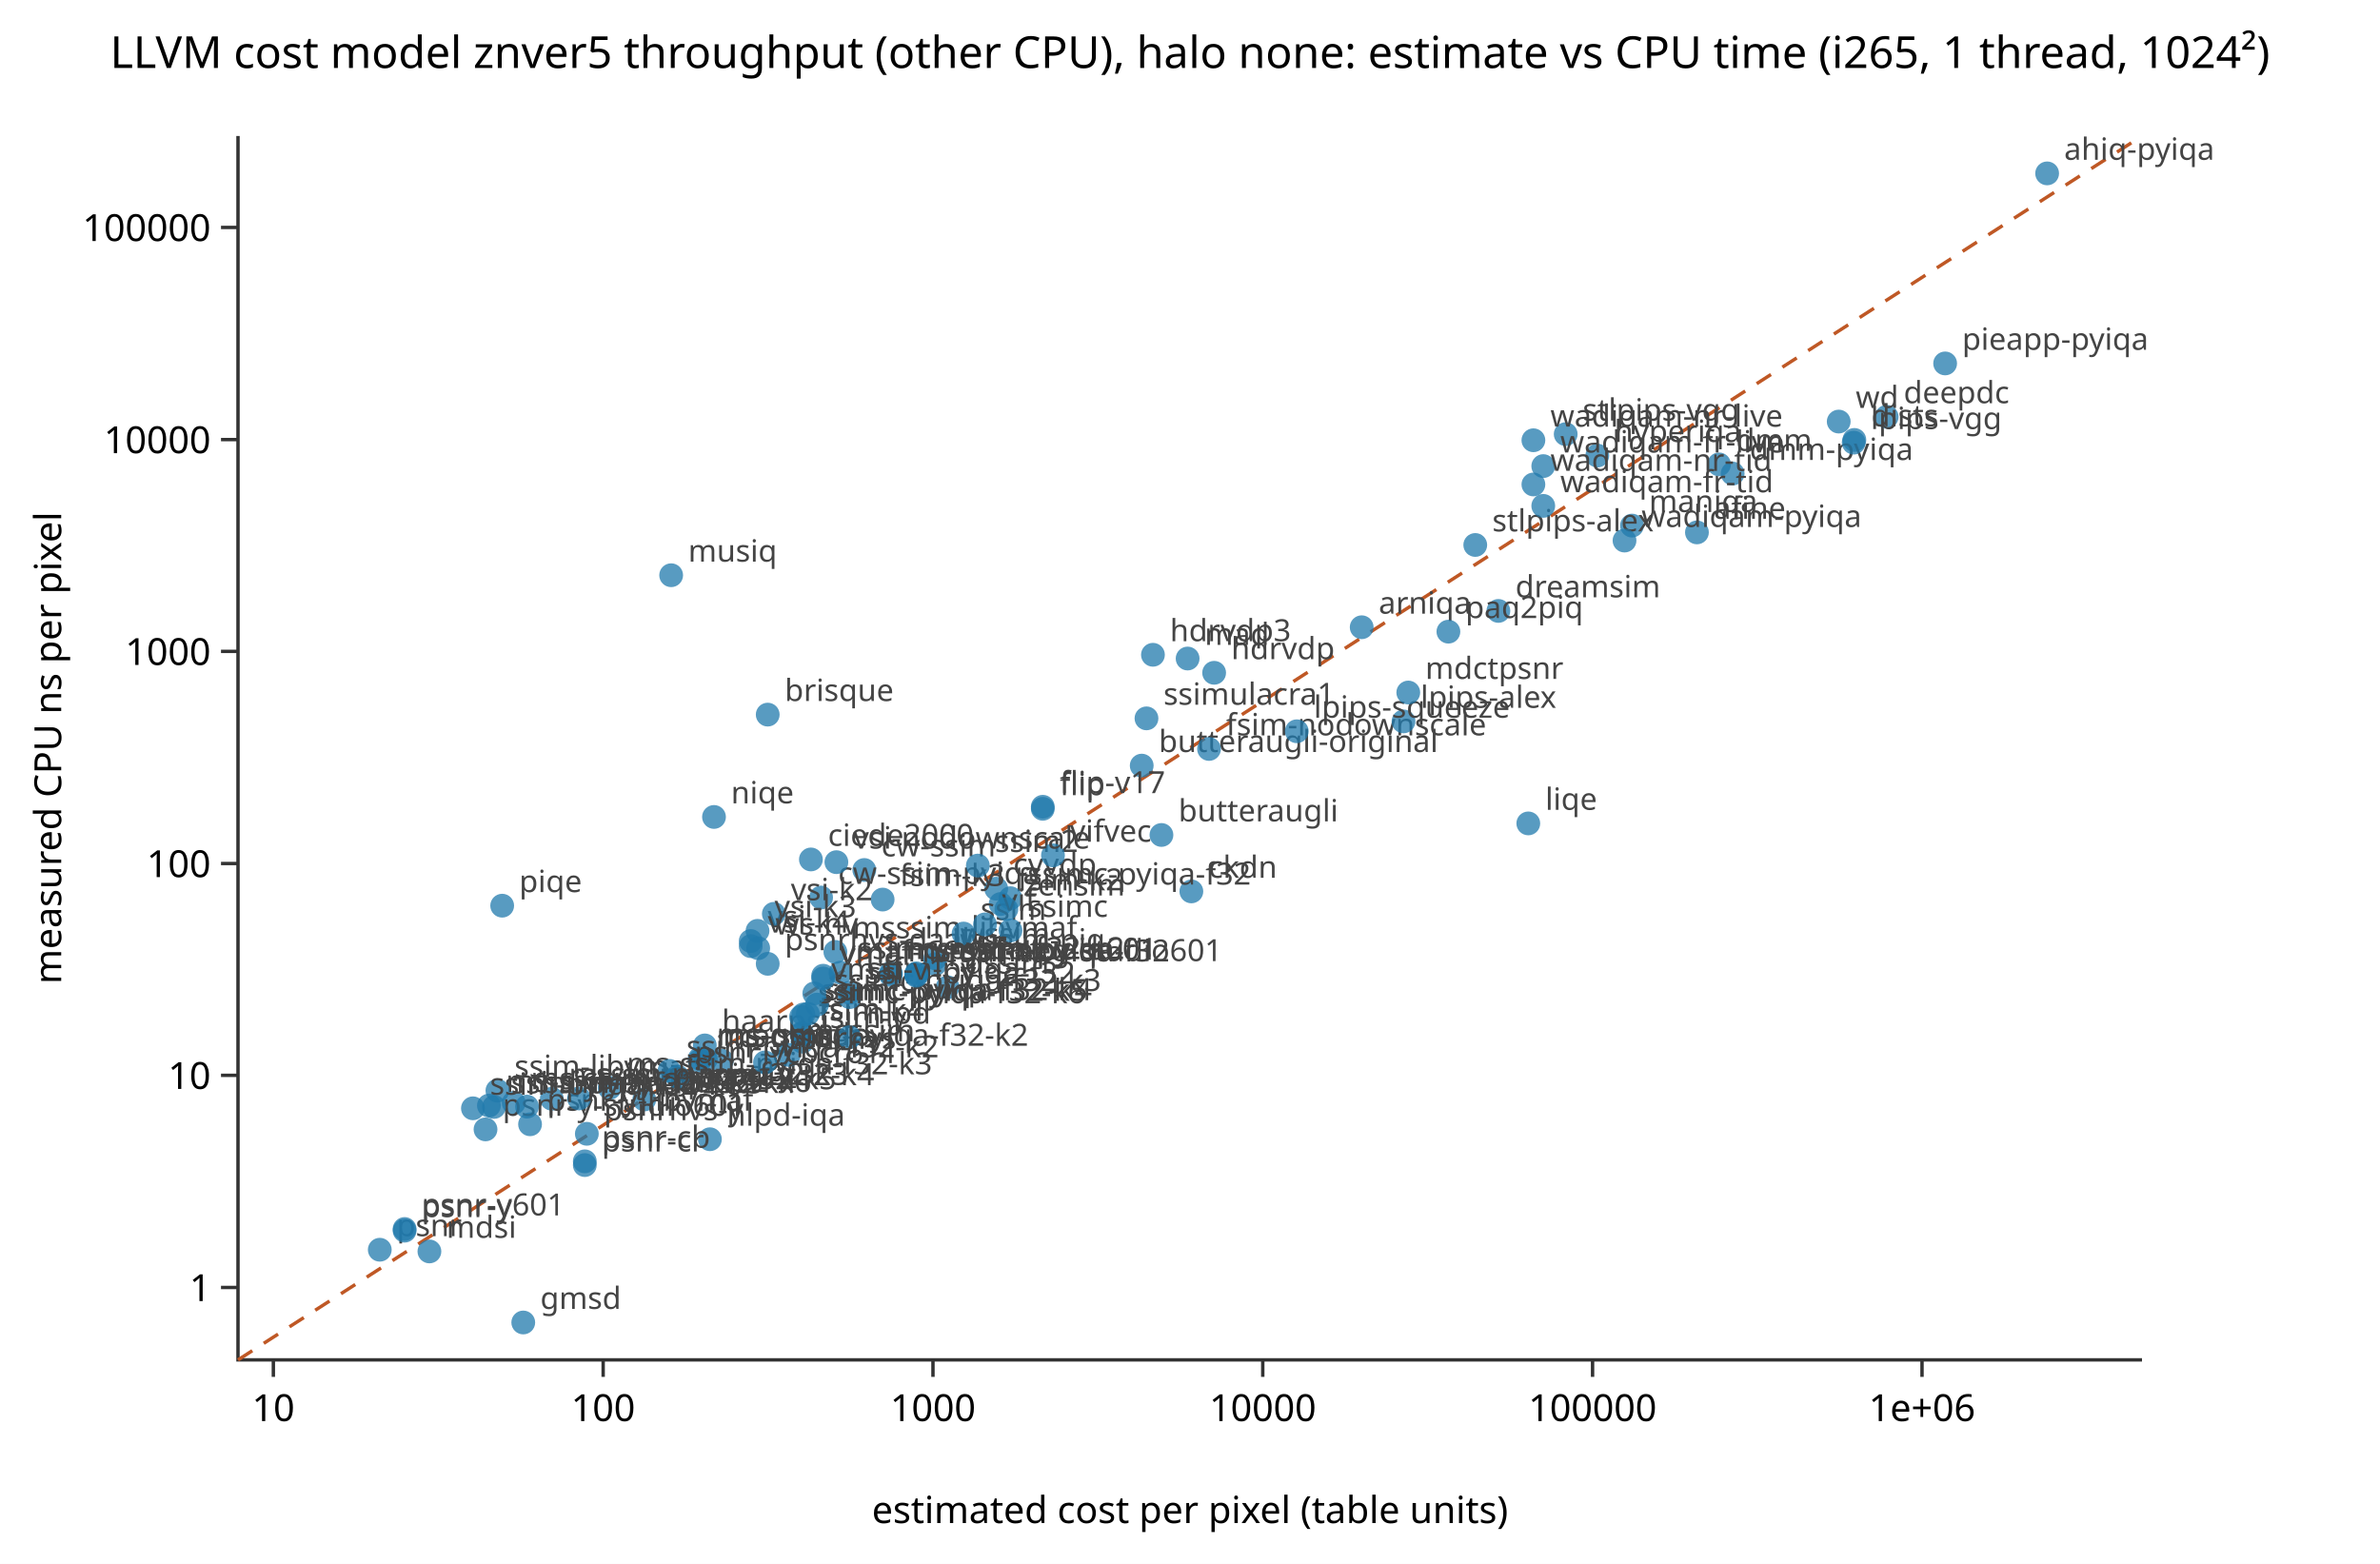
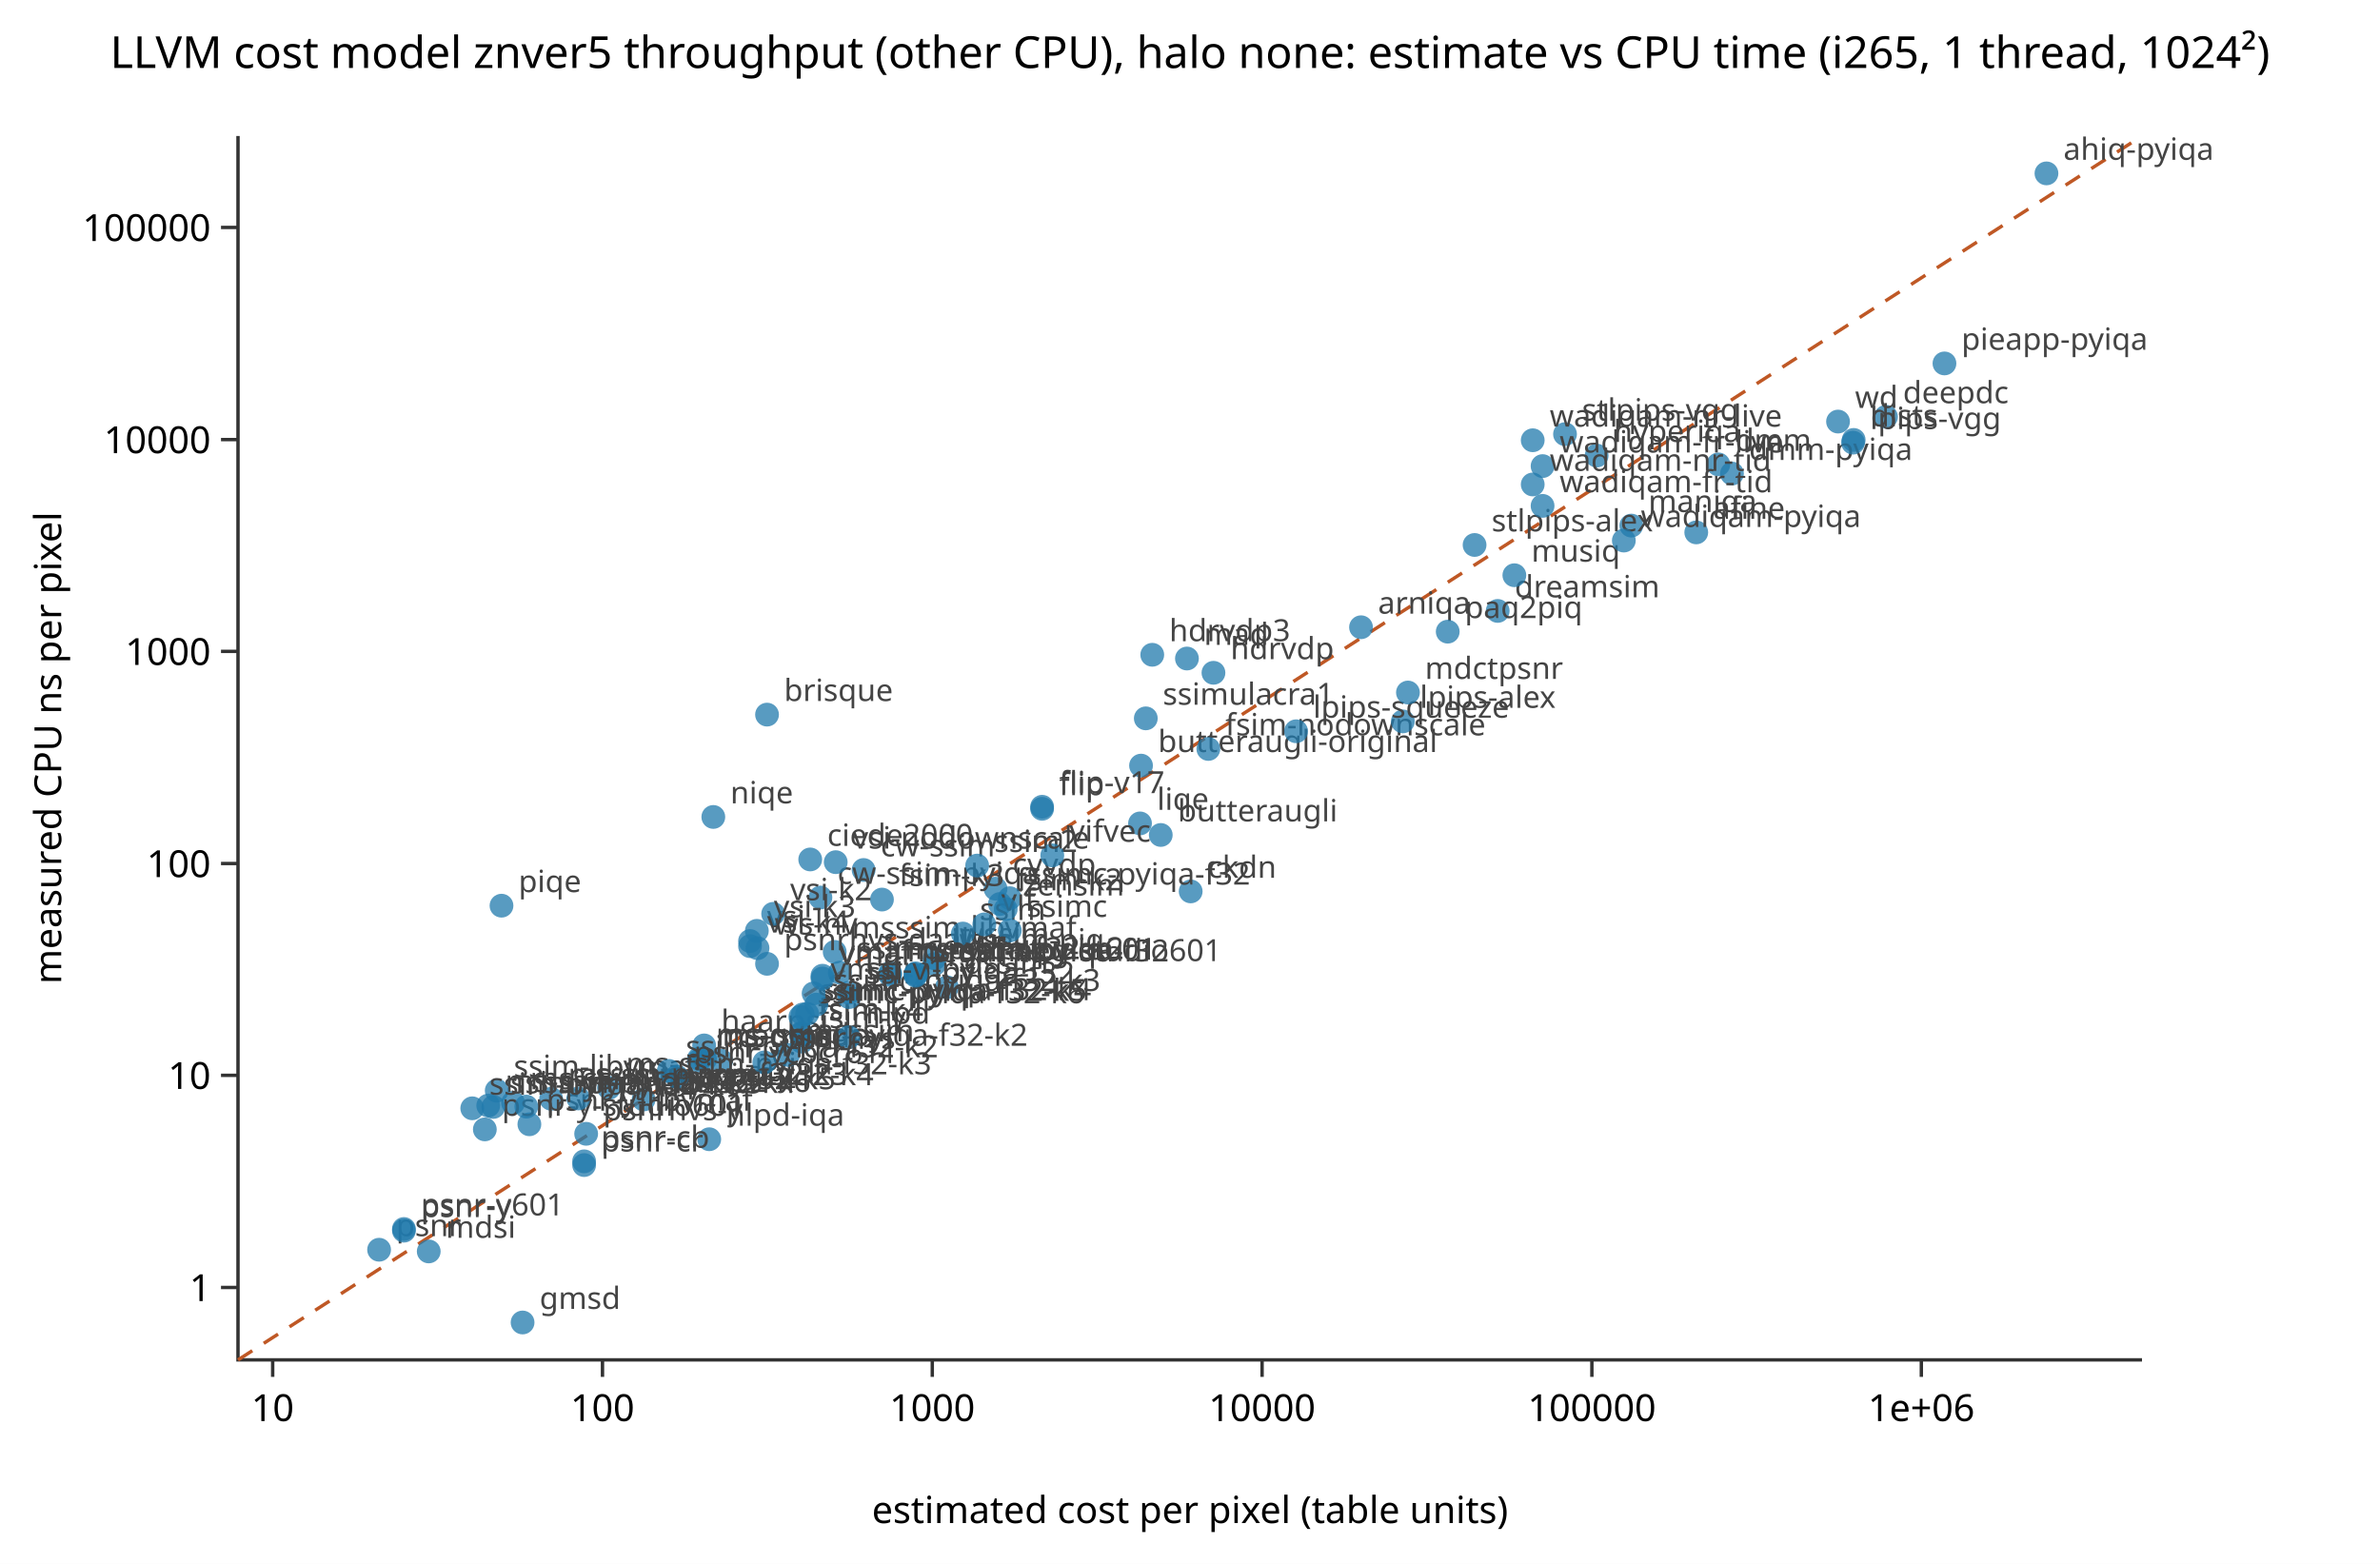
<svg xmlns="http://www.w3.org/2000/svg" viewBox="0 0 700 460" font-family="sans-serif" font-size="11">
  <rect width="700" height="460" fill="white" />
  <text x="350" y="20" text-anchor="middle" font-size="13">LLVM cost model znver5 throughput (other CPU), halo none: estimate vs CPU time (i265, 1 thread, 1024²)</text>
  <path d="M70 40V400H630" fill="none" stroke="#333" />
-   <path d="M80.4 400v5" stroke="#333" />
-   <text x="80.4" y="418" text-anchor="middle">10</text>
-   <path d="M177.4 400v5" stroke="#333" />
-   <text x="177.4" y="418" text-anchor="middle">100</text>
-   <path d="M274.4 400v5" stroke="#333" />
-   <text x="274.4" y="418" text-anchor="middle">1000</text>
-   <path d="M371.4 400v5" stroke="#333" />
-   <text x="371.4" y="418" text-anchor="middle">10000</text>
-   <path d="M468.4 400v5" stroke="#333" />
-   <text x="468.4" y="418" text-anchor="middle">100000</text>
-   <path d="M565.3 400v5" stroke="#333" />
-   <text x="565.3" y="418" text-anchor="middle">1e+06</text>
+   <path d="M80.2 400v5" stroke="#333" />
+   <text x="80.2" y="418" text-anchor="middle">10</text>
+   <path d="M177.2 400v5" stroke="#333" />
+   <text x="177.2" y="418" text-anchor="middle">100</text>
+   <path d="M274.2 400v5" stroke="#333" />
+   <text x="274.2" y="418" text-anchor="middle">1000</text>
+   <path d="M371.2 400v5" stroke="#333" />
+   <text x="371.2" y="418" text-anchor="middle">10000</text>
+   <path d="M468.2 400v5" stroke="#333" />
+   <text x="468.2" y="418" text-anchor="middle">100000</text>
+   <path d="M565.1 400v5" stroke="#333" />
+   <text x="565.1" y="418" text-anchor="middle">1e+06</text>
  <path d="M65 378.7h5" stroke="#333" />
  <text x="62" y="382.7" text-anchor="end">1</text>
  <path d="M65 316.3h5" stroke="#333" />
  <text x="62" y="320.3" text-anchor="end">10</text>
  <path d="M65 254.0h5" stroke="#333" />
  <text x="62" y="258.0" text-anchor="end">100</text>
  <path d="M65 191.6h5" stroke="#333" />
  <text x="62" y="195.6" text-anchor="end">1000</text>
  <path d="M65 129.3h5" stroke="#333" />
  <text x="62" y="133.3" text-anchor="end">10000</text>
  <path d="M65 66.9h5" stroke="#333" />
  <text x="62" y="70.9" text-anchor="end">100000</text>
  <path d="M70.0 400.0L630.0 40.0" stroke="#bf5825" stroke-dasharray="5 4" />
-   <circle cx="499.1" cy="156.6" r="3.5" fill="#2179ac" fill-opacity=".75" />
-   <text x="504.1" y="152.6" font-size="9" fill="#444">afine</text>
-   <circle cx="602.1" cy="51.0" r="3.5" fill="#2179ac" fill-opacity=".75" />
-   <text x="607.1" y="47.0" font-size="9" fill="#444">ahiq-pyiqa</text>
-   <circle cx="400.5" cy="184.5" r="3.5" fill="#2179ac" fill-opacity=".75" />
-   <text x="405.5" y="180.5" font-size="9" fill="#444">arniqa</text>
-   <circle cx="225.8" cy="210.2" r="3.5" fill="#2179ac" fill-opacity=".75" />
-   <text x="230.8" y="206.2" font-size="9" fill="#444">brisque</text>
-   <circle cx="341.6" cy="245.6" r="3.5" fill="#2179ac" fill-opacity=".75" />
-   <text x="346.6" y="241.6" font-size="9" fill="#444">butteraugli</text>
-   <circle cx="335.8" cy="225.2" r="3.5" fill="#2179ac" fill-opacity=".75" />
-   <text x="340.8" y="221.2" font-size="9" fill="#444">butteraugli-original</text>
-   <circle cx="212.3" cy="312.0" r="3.5" fill="#2179ac" fill-opacity=".75" />
-   <text x="217.3" y="308.0" font-size="9" fill="#444">cambi</text>
-   <circle cx="238.5" cy="252.8" r="3.5" fill="#2179ac" fill-opacity=".75" />
-   <text x="243.5" y="248.8" font-size="9" fill="#444">ciede2000</text>
-   <circle cx="350.4" cy="262.2" r="3.5" fill="#2179ac" fill-opacity=".75" />
-   <text x="355.4" y="258.2" font-size="9" fill="#444">ckdn</text>
-   <circle cx="293.0" cy="261.4" r="3.5" fill="#2179ac" fill-opacity=".75" />
-   <text x="298.0" y="257.4" font-size="9" fill="#444">cvvdp</text>
-   <circle cx="254.2" cy="255.9" r="3.5" fill="#2179ac" fill-opacity=".75" />
-   <text x="259.2" y="251.9" font-size="9" fill="#444">cw-ssim</text>
-   <circle cx="241.5" cy="264.0" r="3.5" fill="#2179ac" fill-opacity=".75" />
-   <text x="246.5" y="260.0" font-size="9" fill="#444">cw-ssim-pyiqa</text>
-   <circle cx="554.9" cy="122.6" r="3.5" fill="#2179ac" fill-opacity=".75" />
-   <text x="559.9" y="118.6" font-size="9" fill="#444">deepdc</text>
-   <circle cx="545.4" cy="129.4" r="3.5" fill="#2179ac" fill-opacity=".75" />
-   <text x="550.4" y="125.4" font-size="9" fill="#444">dists</text>
-   <circle cx="505.6" cy="136.6" r="3.5" fill="#2179ac" fill-opacity=".75" />
-   <text x="510.6" y="132.6" font-size="9" fill="#444">dmm</text>
-   <circle cx="509.6" cy="139.3" r="3.5" fill="#2179ac" fill-opacity=".75" />
-   <text x="514.6" y="135.3" font-size="9" fill="#444">dmm-pyiqa</text>
-   <circle cx="440.7" cy="179.7" r="3.5" fill="#2179ac" fill-opacity=".75" />
-   <text x="445.7" y="175.7" font-size="9" fill="#444">dreamsim</text>
-   <circle cx="278.7" cy="290.4" r="3.5" fill="#2179ac" fill-opacity=".75" />
-   <text x="283.7" y="286.4" font-size="9" fill="#444">dssim</text>
-   <circle cx="306.7" cy="237.9" r="3.5" fill="#2179ac" fill-opacity=".75" />
-   <text x="311.7" y="233.9" font-size="9" fill="#444">flip</text>
-   <circle cx="306.7" cy="237.3" r="3.5" fill="#2179ac" fill-opacity=".75" />
-   <text x="311.7" y="233.3" font-size="9" fill="#444">flip-v17</text>
-   <circle cx="235.8" cy="303.9" r="3.5" fill="#2179ac" fill-opacity=".75" />
-   <text x="240.8" y="299.9" font-size="9" fill="#444">fsim</text>
-   <circle cx="294.3" cy="265.9" r="3.5" fill="#2179ac" fill-opacity=".75" />
-   <text x="299.3" y="261.9" font-size="9" fill="#444">fsim-k2</text>
-   <circle cx="259.6" cy="264.6" r="3.5" fill="#2179ac" fill-opacity=".75" />
-   <text x="264.6" y="260.6" font-size="9" fill="#444">fsim-k3</text>
-   <circle cx="235.8" cy="304.2" r="3.5" fill="#2179ac" fill-opacity=".75" />
-   <text x="240.8" y="300.2" font-size="9" fill="#444">fsim-k4</text>
-   <circle cx="355.6" cy="220.3" r="3.5" fill="#2179ac" fill-opacity=".75" />
-   <text x="360.6" y="216.3" font-size="9" fill="#444">fsim-nodownscale</text>
-   <circle cx="236.0" cy="306.4" r="3.5" fill="#2179ac" fill-opacity=".75" />
-   <text x="241.0" y="302.4" font-size="9" fill="#444">fsim-y</text>
-   <circle cx="153.9" cy="389.0" r="3.5" fill="#2179ac" fill-opacity=".75" />
-   <text x="158.9" y="385.0" font-size="9" fill="#444">gmsd</text>
-   <circle cx="207.3" cy="307.5" r="3.5" fill="#2179ac" fill-opacity=".75" />
-   <text x="212.3" y="303.5" font-size="9" fill="#444">haarpsi</text>
-   <circle cx="189.5" cy="323.4" r="3.5" fill="#2179ac" fill-opacity=".75" />
-   <text x="194.5" y="319.4" font-size="9" fill="#444">haarpsi-y</text>
-   <circle cx="357.1" cy="197.9" r="3.5" fill="#2179ac" fill-opacity=".75" />
-   <text x="362.1" y="193.9" font-size="9" fill="#444">hdrvdp</text>
-   <circle cx="339.1" cy="192.6" r="3.5" fill="#2179ac" fill-opacity=".75" />
-   <text x="344.1" y="188.6" font-size="9" fill="#444">hdrvdp3</text>
-   <circle cx="469.8" cy="134.0" r="3.5" fill="#2179ac" fill-opacity=".75" />
-   <text x="474.8" y="130.0" font-size="9" fill="#444">hyperiqa</text>
-   <circle cx="275.1" cy="281.9" r="3.5" fill="#2179ac" fill-opacity=".75" />
-   <text x="280.1" y="277.9" font-size="9" fill="#444">iwssim</text>
-   <circle cx="275.0" cy="283.6" r="3.5" fill="#2179ac" fill-opacity=".75" />
-   <text x="280.0" y="279.6" font-size="9" fill="#444">iwssim-piq</text>
-   <circle cx="449.5" cy="242.2" r="3.5" fill="#2179ac" fill-opacity=".75" />
-   <text x="454.5" y="238.2" font-size="9" fill="#444">liqe</text>
-   <circle cx="412.8" cy="212.2" r="3.5" fill="#2179ac" fill-opacity=".75" />
-   <text x="417.8" y="208.2" font-size="9" fill="#444">lpips-alex</text>
-   <circle cx="381.4" cy="215.1" r="3.5" fill="#2179ac" fill-opacity=".75" />
-   <text x="386.4" y="211.1" font-size="9" fill="#444">lpips-squeeze</text>
-   <circle cx="545.2" cy="130.2" r="3.5" fill="#2179ac" fill-opacity=".75" />
-   <text x="550.2" y="126.2" font-size="9" fill="#444">lpips-vgg</text>
-   <circle cx="349.3" cy="193.7" r="3.5" fill="#2179ac" fill-opacity=".75" />
-   <text x="354.3" y="189.7" font-size="9" fill="#444">mad</text>
-   <circle cx="480.0" cy="154.6" r="3.5" fill="#2179ac" fill-opacity=".75" />
-   <text x="485.0" y="150.6" font-size="9" fill="#444">maniqa</text>
-   <circle cx="414.2" cy="203.7" r="3.5" fill="#2179ac" fill-opacity=".75" />
-   <text x="419.2" y="199.7" font-size="9" fill="#444">mdctpsnr</text>
-   <circle cx="126.3" cy="368.1" r="3.5" fill="#2179ac" fill-opacity=".75" />
-   <text x="131.3" y="364.1" font-size="9" fill="#444">mdsi</text>
-   <circle cx="205.8" cy="312.0" r="3.5" fill="#2179ac" fill-opacity=".75" />
-   <text x="210.8" y="308.0" font-size="9" fill="#444">ms-gmsd</text>
-   <circle cx="205.8" cy="311.4" r="3.5" fill="#2179ac" fill-opacity=".75" />
-   <text x="210.8" y="307.4" font-size="9" fill="#444">ms-gmsdc</text>
-   <circle cx="262.0" cy="286.2" r="3.5" fill="#2179ac" fill-opacity=".75" />
-   <text x="267.0" y="282.2" font-size="9" fill="#444">ms-ssim-pyiqa</text>
-   <circle cx="262.0" cy="286.8" r="3.5" fill="#2179ac" fill-opacity=".75" />
-   <text x="267.0" y="282.8" font-size="9" fill="#444">ms-ssim-pyiqa-f32</text>
-   <circle cx="207.6" cy="311.6" r="3.5" fill="#2179ac" fill-opacity=".75" />
-   <text x="212.6" y="307.6" font-size="9" fill="#444">ms-ssim-pyiqa-f32-k2</text>
-   <circle cx="179.3" cy="320.0" r="3.5" fill="#2179ac" fill-opacity=".75" />
-   <text x="184.3" y="316.0" font-size="9" fill="#444">ms-ssim-pyiqa-f32-k3</text>
-   <circle cx="162.3" cy="323.2" r="3.5" fill="#2179ac" fill-opacity=".75" />
-   <text x="167.3" y="319.2" font-size="9" fill="#444">ms-ssim-pyiqa-f32-k4</text>
-   <circle cx="151.1" cy="324.4" r="3.5" fill="#2179ac" fill-opacity=".75" />
-   <text x="156.1" y="320.4" font-size="9" fill="#444">ms-ssim-pyiqa-f32-k5</text>
-   <circle cx="143.8" cy="325.2" r="3.5" fill="#2179ac" fill-opacity=".75" />
-   <text x="148.8" y="321.2" font-size="9" fill="#444">ms-ssim-pyiqa-f32-k6</text>
-   <circle cx="232.0" cy="310.3" r="3.5" fill="#2179ac" fill-opacity=".75" />
-   <text x="237.0" y="306.3" font-size="9" fill="#444">msssim</text>
-   <circle cx="245.7" cy="280.0" r="3.5" fill="#2179ac" fill-opacity=".75" />
-   <text x="250.7" y="276.0" font-size="9" fill="#444">msssim-libvmaf</text>
-   <circle cx="197.4" cy="169.2" r="3.5" fill="#2179ac" fill-opacity=".75" />
-   <text x="202.4" y="165.2" font-size="9" fill="#444">musiq</text>
-   <circle cx="210.0" cy="240.3" r="3.5" fill="#2179ac" fill-opacity=".75" />
-   <text x="215.0" y="236.3" font-size="9" fill="#444">niqe</text>
-   <circle cx="249.8" cy="305.1" r="3.5" fill="#2179ac" fill-opacity=".75" />
-   <text x="254.8" y="301.1" font-size="9" fill="#444">nlpd</text>
-   <circle cx="208.8" cy="335.1" r="3.5" fill="#2179ac" fill-opacity=".75" />
-   <text x="213.8" y="331.1" font-size="9" fill="#444">nlpd-iqa</text>
-   <circle cx="426.0" cy="185.8" r="3.5" fill="#2179ac" fill-opacity=".75" />
-   <text x="431.0" y="181.8" font-size="9" fill="#444">paq2piq</text>
-   <circle cx="572.1" cy="106.9" r="3.5" fill="#2179ac" fill-opacity=".75" />
-   <text x="577.1" y="102.9" font-size="9" fill="#444">pieapp-pyiqa</text>
-   <circle cx="147.7" cy="266.4" r="3.5" fill="#2179ac" fill-opacity=".75" />
-   <text x="152.7" y="262.4" font-size="9" fill="#444">piqe</text>
-   <circle cx="111.7" cy="367.6" r="3.5" fill="#2179ac" fill-opacity=".75" />
-   <text x="116.7" y="363.6" font-size="9" fill="#444">psnr</text>
-   <circle cx="172.0" cy="341.6" r="3.5" fill="#2179ac" fill-opacity=".75" />
-   <text x="177.0" y="337.6" font-size="9" fill="#444">psnr-cb</text>
-   <circle cx="172.0" cy="342.7" r="3.5" fill="#2179ac" fill-opacity=".75" />
-   <text x="177.0" y="338.7" font-size="9" fill="#444">psnr-cr</text>
-   <circle cx="119.0" cy="362.0" r="3.5" fill="#2179ac" fill-opacity=".75" />
-   <text x="124.0" y="358.0" font-size="9" fill="#444">psnr-y</text>
-   <circle cx="155.9" cy="330.7" r="3.5" fill="#2179ac" fill-opacity=".75" />
-   <text x="160.9" y="326.7" font-size="9" fill="#444">psnr-y-libvmaf</text>
-   <circle cx="142.8" cy="332.2" r="3.5" fill="#2179ac" fill-opacity=".75" />
-   <text x="147.8" y="328.2" font-size="9" fill="#444">psnr-y-studio601</text>
-   <circle cx="119.0" cy="361.5" r="3.5" fill="#2179ac" fill-opacity=".75" />
-   <text x="124.0" y="357.5" font-size="9" fill="#444">psnr-y601</text>
-   <circle cx="199.3" cy="316.7" r="3.5" fill="#2179ac" fill-opacity=".75" />
-   <text x="204.3" y="312.7" font-size="9" fill="#444">psnr-ycbcr611</text>
-   <circle cx="225.0" cy="312.5" r="3.5" fill="#2179ac" fill-opacity=".75" />
-   <text x="230.0" y="308.5" font-size="9" fill="#444">psnrhvs</text>
-   <circle cx="225.8" cy="283.5" r="3.5" fill="#2179ac" fill-opacity=".75" />
-   <text x="230.8" y="279.5" font-size="9" fill="#444">psnrhvs-daala</text>
-   <circle cx="172.6" cy="333.5" r="3.5" fill="#2179ac" fill-opacity=".75" />
-   <text x="177.6" y="329.5" font-size="9" fill="#444">psnrhvs-y</text>
-   <circle cx="283.4" cy="274.6" r="3.5" fill="#2179ac" fill-opacity=".75" />
-   <text x="288.4" y="270.6" font-size="9" fill="#444">ssim</text>
-   <circle cx="146.3" cy="320.8" r="3.5" fill="#2179ac" fill-opacity=".75" />
-   <text x="151.3" y="316.8" font-size="9" fill="#444">ssim-libvmaf</text>
-   <circle cx="249.9" cy="292.0" r="3.5" fill="#2179ac" fill-opacity=".75" />
-   <text x="254.9" y="288.0" font-size="9" fill="#444">ssim-pyiqa</text>
-   <circle cx="249.9" cy="293.3" r="3.5" fill="#2179ac" fill-opacity=".75" />
-   <text x="254.9" y="289.3" font-size="9" fill="#444">ssim-pyiqa-f32</text>
-   <circle cx="196.9" cy="315.0" r="3.5" fill="#2179ac" fill-opacity=".75" />
-   <text x="201.9" y="311.0" font-size="9" fill="#444">ssim-pyiqa-f32-k2</text>
-   <circle cx="170.3" cy="323.1" r="3.5" fill="#2179ac" fill-opacity=".75" />
-   <text x="175.3" y="319.1" font-size="9" fill="#444">ssim-pyiqa-f32-k3</text>
-   <circle cx="155.0" cy="325.5" r="3.5" fill="#2179ac" fill-opacity=".75" />
-   <text x="160.0" y="321.5" font-size="9" fill="#444">ssim-pyiqa-f32-k4</text>
-   <circle cx="145.3" cy="325.6" r="3.5" fill="#2179ac" fill-opacity=".75" />
-   <text x="150.3" y="321.6" font-size="9" fill="#444">ssim-pyiqa-f32-k5</text>
-   <circle cx="139.1" cy="326.0" r="3.5" fill="#2179ac" fill-opacity=".75" />
-   <text x="144.1" y="322.0" font-size="9" fill="#444">ssim-pyiqa-f32-k6</text>
-   <circle cx="287.6" cy="254.6" r="3.5" fill="#2179ac" fill-opacity=".75" />
-   <text x="292.6" y="250.6" font-size="9" fill="#444">ssim2</text>
-   <circle cx="297.2" cy="273.7" r="3.5" fill="#2179ac" fill-opacity=".75" />
-   <text x="302.2" y="269.7" font-size="9" fill="#444">ssimc</text>
-   <circle cx="297.2" cy="264.2" r="3.5" fill="#2179ac" fill-opacity=".75" />
-   <text x="302.2" y="260.2" font-size="9" fill="#444">ssimc-pyiqa-f32</text>
-   <circle cx="247.2" cy="286.1" r="3.5" fill="#2179ac" fill-opacity=".75" />
-   <text x="252.2" y="282.1" font-size="9" fill="#444">ssimc-pyiqa-f32-k2</text>
-   <circle cx="240.3" cy="295.5" r="3.5" fill="#2179ac" fill-opacity=".75" />
-   <text x="245.3" y="291.5" font-size="9" fill="#444">ssimc-pyiqa-f32-k3</text>
-   <circle cx="237.6" cy="298.2" r="3.5" fill="#2179ac" fill-opacity=".75" />
-   <text x="242.6" y="294.2" font-size="9" fill="#444">ssimc-pyiqa-f32-k4</text>
-   <circle cx="236.3" cy="298.4" r="3.5" fill="#2179ac" fill-opacity=".75" />
-   <text x="241.3" y="294.4" font-size="9" fill="#444">ssimc-pyiqa-f32-k5</text>
-   <circle cx="235.6" cy="299.1" r="3.5" fill="#2179ac" fill-opacity=".75" />
-   <text x="240.6" y="295.1" font-size="9" fill="#444">ssimc-pyiqa-f32-k6</text>
-   <circle cx="337.2" cy="211.3" r="3.5" fill="#2179ac" fill-opacity=".75" />
-   <text x="342.2" y="207.3" font-size="9" fill="#444">ssimulacra1</text>
-   <circle cx="433.9" cy="160.3" r="3.5" fill="#2179ac" fill-opacity=".75" />
-   <text x="438.9" y="156.3" font-size="9" fill="#444">stlpips-alex</text>
-   <circle cx="460.5" cy="127.7" r="3.5" fill="#2179ac" fill-opacity=".75" />
-   <text x="465.5" y="123.7" font-size="9" fill="#444">stlpips-vgg</text>
-   <circle cx="289.7" cy="271.9" r="3.5" fill="#2179ac" fill-opacity=".75" />
-   <text x="294.7" y="267.9" font-size="9" fill="#444">vif</text>
-   <circle cx="309.7" cy="251.6" r="3.5" fill="#2179ac" fill-opacity=".75" />
-   <text x="314.7" y="247.6" font-size="9" fill="#444">vifvec</text>
-   <circle cx="242.1" cy="287.8" r="3.5" fill="#2179ac" fill-opacity=".75" />
-   <text x="247.1" y="283.8" font-size="9" fill="#444">vmaf</text>
-   <circle cx="269.5" cy="287.0" r="3.5" fill="#2179ac" fill-opacity=".75" />
-   <text x="274.5" y="283.0" font-size="9" fill="#444">vmaf-4k</text>
-   <circle cx="242.1" cy="287.0" r="3.5" fill="#2179ac" fill-opacity=".75" />
-   <text x="247.1" y="283.0" font-size="9" fill="#444">vmaf-neg</text>
-   <circle cx="269.5" cy="286.7" r="3.5" fill="#2179ac" fill-opacity=".75" />
-   <text x="274.5" y="282.7" font-size="9" fill="#444">vmaf-neg-studio601</text>
-   <circle cx="269.5" cy="286.3" r="3.5" fill="#2179ac" fill-opacity=".75" />
-   <text x="274.5" y="282.3" font-size="9" fill="#444">vmaf-studio601</text>
-   <circle cx="239.5" cy="292.2" r="3.5" fill="#2179ac" fill-opacity=".75" />
-   <text x="244.5" y="288.2" font-size="9" fill="#444">vmaf-v1</text>
-   <circle cx="220.8" cy="276.8" r="3.5" fill="#2179ac" fill-opacity=".75" />
-   <text x="225.8" y="272.8" font-size="9" fill="#444">vsi</text>
-   <circle cx="227.6" cy="268.8" r="3.5" fill="#2179ac" fill-opacity=".75" />
-   <text x="232.6" y="264.8" font-size="9" fill="#444">vsi-k2</text>
-   <circle cx="222.8" cy="273.8" r="3.5" fill="#2179ac" fill-opacity=".75" />
-   <text x="227.8" y="269.8" font-size="9" fill="#444">vsi-k3</text>
-   <circle cx="220.8" cy="278.3" r="3.5" fill="#2179ac" fill-opacity=".75" />
-   <text x="225.8" y="274.3" font-size="9" fill="#444">vsi-k4</text>
-   <circle cx="246.0" cy="253.6" r="3.5" fill="#2179ac" fill-opacity=".75" />
-   <text x="251.0" y="249.6" font-size="9" fill="#444">vsi-nodownscale</text>
-   <circle cx="453.9" cy="137.1" r="3.5" fill="#2179ac" fill-opacity=".75" />
-   <text x="458.9" y="133.1" font-size="9" fill="#444">wadiqam-fr-live</text>
-   <circle cx="453.9" cy="148.8" r="3.5" fill="#2179ac" fill-opacity=".75" />
-   <text x="458.9" y="144.8" font-size="9" fill="#444">wadiqam-fr-tid</text>
-   <circle cx="451.0" cy="129.5" r="3.5" fill="#2179ac" fill-opacity=".75" />
-   <text x="456.0" y="125.5" font-size="9" fill="#444">wadiqam-nr-live</text>
-   <circle cx="451.0" cy="142.5" r="3.5" fill="#2179ac" fill-opacity=".75" />
-   <text x="456.0" y="138.5" font-size="9" fill="#444">wadiqam-nr-tid</text>
-   <circle cx="477.8" cy="159.0" r="3.5" fill="#2179ac" fill-opacity=".75" />
-   <text x="482.8" y="155.0" font-size="9" fill="#444">wadiqam-pyiqa</text>
-   <circle cx="540.8" cy="124.0" r="3.5" fill="#2179ac" fill-opacity=".75" />
-   <text x="545.8" y="120.0" font-size="9" fill="#444">wd</text>
-   <circle cx="223.0" cy="278.9" r="3.5" fill="#2179ac" fill-opacity=".75" />
-   <text x="228.0" y="274.9" font-size="9" fill="#444">ws-hv</text>
-   <circle cx="296.0" cy="267.4" r="3.5" fill="#2179ac" fill-opacity=".75" />
-   <text x="301.0" y="263.4" font-size="9" fill="#444">zensim</text>
+   <circle cx="498.9" cy="156.6" r="3.5" fill="#2179ac" fill-opacity=".75" />
+   <text x="503.9" y="152.6" font-size="9" fill="#444">afine</text>
+   <circle cx="601.9" cy="51.0" r="3.5" fill="#2179ac" fill-opacity=".75" />
+   <text x="606.9" y="47.0" font-size="9" fill="#444">ahiq-pyiqa</text>
+   <circle cx="400.3" cy="184.5" r="3.5" fill="#2179ac" fill-opacity=".75" />
+   <text x="405.3" y="180.5" font-size="9" fill="#444">arniqa</text>
+   <circle cx="225.6" cy="210.2" r="3.5" fill="#2179ac" fill-opacity=".75" />
+   <text x="230.6" y="206.2" font-size="9" fill="#444">brisque</text>
+   <circle cx="341.4" cy="245.6" r="3.5" fill="#2179ac" fill-opacity=".75" />
+   <text x="346.4" y="241.6" font-size="9" fill="#444">butteraugli</text>
+   <circle cx="335.6" cy="225.2" r="3.5" fill="#2179ac" fill-opacity=".75" />
+   <text x="340.6" y="221.2" font-size="9" fill="#444">butteraugli-original</text>
+   <circle cx="212.1" cy="312.0" r="3.5" fill="#2179ac" fill-opacity=".75" />
+   <text x="217.1" y="308.0" font-size="9" fill="#444">cambi</text>
+   <circle cx="238.3" cy="252.8" r="3.5" fill="#2179ac" fill-opacity=".75" />
+   <text x="243.3" y="248.8" font-size="9" fill="#444">ciede2000</text>
+   <circle cx="350.2" cy="262.2" r="3.5" fill="#2179ac" fill-opacity=".75" />
+   <text x="355.2" y="258.2" font-size="9" fill="#444">ckdn</text>
+   <circle cx="292.8" cy="261.4" r="3.5" fill="#2179ac" fill-opacity=".75" />
+   <text x="297.8" y="257.4" font-size="9" fill="#444">cvvdp</text>
+   <circle cx="254.0" cy="255.9" r="3.5" fill="#2179ac" fill-opacity=".75" />
+   <text x="259.0" y="251.9" font-size="9" fill="#444">cw-ssim</text>
+   <circle cx="241.3" cy="264.0" r="3.5" fill="#2179ac" fill-opacity=".75" />
+   <text x="246.3" y="260.0" font-size="9" fill="#444">cw-ssim-pyiqa</text>
+   <circle cx="554.7" cy="122.6" r="3.5" fill="#2179ac" fill-opacity=".75" />
+   <text x="559.7" y="118.6" font-size="9" fill="#444">deepdc</text>
+   <circle cx="545.2" cy="129.4" r="3.5" fill="#2179ac" fill-opacity=".75" />
+   <text x="550.2" y="125.4" font-size="9" fill="#444">dists</text>
+   <circle cx="505.4" cy="136.6" r="3.5" fill="#2179ac" fill-opacity=".75" />
+   <text x="510.4" y="132.6" font-size="9" fill="#444">dmm</text>
+   <circle cx="509.4" cy="139.3" r="3.5" fill="#2179ac" fill-opacity=".75" />
+   <text x="514.4" y="135.3" font-size="9" fill="#444">dmm-pyiqa</text>
+   <circle cx="440.5" cy="179.7" r="3.5" fill="#2179ac" fill-opacity=".75" />
+   <text x="445.5" y="175.7" font-size="9" fill="#444">dreamsim</text>
+   <circle cx="278.5" cy="290.4" r="3.5" fill="#2179ac" fill-opacity=".75" />
+   <text x="283.5" y="286.4" font-size="9" fill="#444">dssim</text>
+   <circle cx="306.5" cy="237.9" r="3.5" fill="#2179ac" fill-opacity=".75" />
+   <text x="311.5" y="233.9" font-size="9" fill="#444">flip</text>
+   <circle cx="306.5" cy="237.3" r="3.5" fill="#2179ac" fill-opacity=".75" />
+   <text x="311.5" y="233.3" font-size="9" fill="#444">flip-v17</text>
+   <circle cx="235.6" cy="303.9" r="3.5" fill="#2179ac" fill-opacity=".75" />
+   <text x="240.6" y="299.9" font-size="9" fill="#444">fsim</text>
+   <circle cx="294.1" cy="265.9" r="3.5" fill="#2179ac" fill-opacity=".75" />
+   <text x="299.1" y="261.9" font-size="9" fill="#444">fsim-k2</text>
+   <circle cx="259.4" cy="264.6" r="3.5" fill="#2179ac" fill-opacity=".75" />
+   <text x="264.4" y="260.6" font-size="9" fill="#444">fsim-k3</text>
+   <circle cx="235.6" cy="304.2" r="3.5" fill="#2179ac" fill-opacity=".75" />
+   <text x="240.6" y="300.2" font-size="9" fill="#444">fsim-k4</text>
+   <circle cx="355.4" cy="220.3" r="3.5" fill="#2179ac" fill-opacity=".75" />
+   <text x="360.4" y="216.3" font-size="9" fill="#444">fsim-nodownscale</text>
+   <circle cx="235.8" cy="306.4" r="3.5" fill="#2179ac" fill-opacity=".75" />
+   <text x="240.8" y="302.4" font-size="9" fill="#444">fsim-y</text>
+   <circle cx="153.7" cy="389.0" r="3.5" fill="#2179ac" fill-opacity=".75" />
+   <text x="158.7" y="385.0" font-size="9" fill="#444">gmsd</text>
+   <circle cx="207.1" cy="307.5" r="3.5" fill="#2179ac" fill-opacity=".75" />
+   <text x="212.1" y="303.5" font-size="9" fill="#444">haarpsi</text>
+   <circle cx="189.3" cy="323.4" r="3.5" fill="#2179ac" fill-opacity=".75" />
+   <text x="194.3" y="319.4" font-size="9" fill="#444">haarpsi-y</text>
+   <circle cx="356.9" cy="197.9" r="3.5" fill="#2179ac" fill-opacity=".75" />
+   <text x="361.9" y="193.9" font-size="9" fill="#444">hdrvdp</text>
+   <circle cx="338.9" cy="192.6" r="3.5" fill="#2179ac" fill-opacity=".75" />
+   <text x="343.9" y="188.6" font-size="9" fill="#444">hdrvdp3</text>
+   <circle cx="469.6" cy="134.0" r="3.5" fill="#2179ac" fill-opacity=".75" />
+   <text x="474.6" y="130.0" font-size="9" fill="#444">hyperiqa</text>
+   <circle cx="274.9" cy="281.9" r="3.5" fill="#2179ac" fill-opacity=".75" />
+   <text x="279.9" y="277.9" font-size="9" fill="#444">iwssim</text>
+   <circle cx="274.8" cy="283.6" r="3.5" fill="#2179ac" fill-opacity=".75" />
+   <text x="279.8" y="279.6" font-size="9" fill="#444">iwssim-piq</text>
+   <circle cx="335.3" cy="242.2" r="3.5" fill="#2179ac" fill-opacity=".75" />
+   <text x="340.3" y="238.2" font-size="9" fill="#444">liqe</text>
+   <circle cx="412.6" cy="212.2" r="3.5" fill="#2179ac" fill-opacity=".75" />
+   <text x="417.6" y="208.2" font-size="9" fill="#444">lpips-alex</text>
+   <circle cx="381.2" cy="215.1" r="3.5" fill="#2179ac" fill-opacity=".75" />
+   <text x="386.2" y="211.1" font-size="9" fill="#444">lpips-squeeze</text>
+   <circle cx="545.0" cy="130.2" r="3.5" fill="#2179ac" fill-opacity=".75" />
+   <text x="550.0" y="126.2" font-size="9" fill="#444">lpips-vgg</text>
+   <circle cx="349.1" cy="193.7" r="3.5" fill="#2179ac" fill-opacity=".75" />
+   <text x="354.1" y="189.7" font-size="9" fill="#444">mad</text>
+   <circle cx="479.8" cy="154.6" r="3.5" fill="#2179ac" fill-opacity=".75" />
+   <text x="484.8" y="150.6" font-size="9" fill="#444">maniqa</text>
+   <circle cx="414.1" cy="203.7" r="3.5" fill="#2179ac" fill-opacity=".75" />
+   <text x="419.1" y="199.7" font-size="9" fill="#444">mdctpsnr</text>
+   <circle cx="126.1" cy="368.1" r="3.5" fill="#2179ac" fill-opacity=".75" />
+   <text x="131.1" y="364.1" font-size="9" fill="#444">mdsi</text>
+   <circle cx="205.6" cy="312.0" r="3.5" fill="#2179ac" fill-opacity=".75" />
+   <text x="210.6" y="308.0" font-size="9" fill="#444">ms-gmsd</text>
+   <circle cx="205.6" cy="311.4" r="3.5" fill="#2179ac" fill-opacity=".75" />
+   <text x="210.6" y="307.4" font-size="9" fill="#444">ms-gmsdc</text>
+   <circle cx="261.8" cy="286.2" r="3.5" fill="#2179ac" fill-opacity=".75" />
+   <text x="266.8" y="282.2" font-size="9" fill="#444">ms-ssim-pyiqa</text>
+   <circle cx="261.8" cy="286.8" r="3.5" fill="#2179ac" fill-opacity=".75" />
+   <text x="266.8" y="282.8" font-size="9" fill="#444">ms-ssim-pyiqa-f32</text>
+   <circle cx="207.4" cy="311.6" r="3.5" fill="#2179ac" fill-opacity=".75" />
+   <text x="212.4" y="307.6" font-size="9" fill="#444">ms-ssim-pyiqa-f32-k2</text>
+   <circle cx="179.1" cy="320.0" r="3.5" fill="#2179ac" fill-opacity=".75" />
+   <text x="184.1" y="316.0" font-size="9" fill="#444">ms-ssim-pyiqa-f32-k3</text>
+   <circle cx="162.1" cy="323.2" r="3.5" fill="#2179ac" fill-opacity=".75" />
+   <text x="167.1" y="319.2" font-size="9" fill="#444">ms-ssim-pyiqa-f32-k4</text>
+   <circle cx="150.9" cy="324.4" r="3.5" fill="#2179ac" fill-opacity=".75" />
+   <text x="155.9" y="320.4" font-size="9" fill="#444">ms-ssim-pyiqa-f32-k5</text>
+   <circle cx="143.6" cy="325.2" r="3.5" fill="#2179ac" fill-opacity=".75" />
+   <text x="148.6" y="321.2" font-size="9" fill="#444">ms-ssim-pyiqa-f32-k6</text>
+   <circle cx="231.8" cy="310.3" r="3.5" fill="#2179ac" fill-opacity=".75" />
+   <text x="236.8" y="306.3" font-size="9" fill="#444">msssim</text>
+   <circle cx="245.5" cy="280.0" r="3.5" fill="#2179ac" fill-opacity=".75" />
+   <text x="250.5" y="276.0" font-size="9" fill="#444">msssim-libvmaf</text>
+   <circle cx="445.4" cy="169.2" r="3.5" fill="#2179ac" fill-opacity=".75" />
+   <text x="450.4" y="165.2" font-size="9" fill="#444">musiq</text>
+   <circle cx="209.8" cy="240.3" r="3.5" fill="#2179ac" fill-opacity=".75" />
+   <text x="214.8" y="236.3" font-size="9" fill="#444">niqe</text>
+   <circle cx="249.6" cy="305.1" r="3.5" fill="#2179ac" fill-opacity=".75" />
+   <text x="254.6" y="301.1" font-size="9" fill="#444">nlpd</text>
+   <circle cx="208.6" cy="335.1" r="3.5" fill="#2179ac" fill-opacity=".75" />
+   <text x="213.6" y="331.1" font-size="9" fill="#444">nlpd-iqa</text>
+   <circle cx="425.8" cy="185.8" r="3.5" fill="#2179ac" fill-opacity=".75" />
+   <text x="430.8" y="181.8" font-size="9" fill="#444">paq2piq</text>
+   <circle cx="571.9" cy="106.9" r="3.5" fill="#2179ac" fill-opacity=".75" />
+   <text x="576.9" y="102.9" font-size="9" fill="#444">pieapp-pyiqa</text>
+   <circle cx="147.5" cy="266.4" r="3.5" fill="#2179ac" fill-opacity=".75" />
+   <text x="152.5" y="262.4" font-size="9" fill="#444">piqe</text>
+   <circle cx="111.5" cy="367.6" r="3.5" fill="#2179ac" fill-opacity=".75" />
+   <text x="116.5" y="363.6" font-size="9" fill="#444">psnr</text>
+   <circle cx="171.8" cy="341.6" r="3.5" fill="#2179ac" fill-opacity=".75" />
+   <text x="176.8" y="337.6" font-size="9" fill="#444">psnr-cb</text>
+   <circle cx="171.8" cy="342.7" r="3.5" fill="#2179ac" fill-opacity=".75" />
+   <text x="176.8" y="338.7" font-size="9" fill="#444">psnr-cr</text>
+   <circle cx="118.8" cy="362.0" r="3.5" fill="#2179ac" fill-opacity=".75" />
+   <text x="123.8" y="358.0" font-size="9" fill="#444">psnr-y</text>
+   <circle cx="155.7" cy="330.7" r="3.5" fill="#2179ac" fill-opacity=".75" />
+   <text x="160.7" y="326.7" font-size="9" fill="#444">psnr-y-libvmaf</text>
+   <circle cx="142.6" cy="332.2" r="3.5" fill="#2179ac" fill-opacity=".75" />
+   <text x="147.6" y="328.2" font-size="9" fill="#444">psnr-y-studio601</text>
+   <circle cx="118.8" cy="361.5" r="3.5" fill="#2179ac" fill-opacity=".75" />
+   <text x="123.8" y="357.5" font-size="9" fill="#444">psnr-y601</text>
+   <circle cx="199.1" cy="316.7" r="3.5" fill="#2179ac" fill-opacity=".75" />
+   <text x="204.1" y="312.7" font-size="9" fill="#444">psnr-ycbcr611</text>
+   <circle cx="224.8" cy="312.5" r="3.5" fill="#2179ac" fill-opacity=".75" />
+   <text x="229.8" y="308.5" font-size="9" fill="#444">psnrhvs</text>
+   <circle cx="225.6" cy="283.5" r="3.5" fill="#2179ac" fill-opacity=".75" />
+   <text x="230.6" y="279.5" font-size="9" fill="#444">psnrhvs-daala</text>
+   <circle cx="172.4" cy="333.5" r="3.5" fill="#2179ac" fill-opacity=".75" />
+   <text x="177.4" y="329.5" font-size="9" fill="#444">psnrhvs-y</text>
+   <circle cx="283.2" cy="274.6" r="3.5" fill="#2179ac" fill-opacity=".75" />
+   <text x="288.2" y="270.6" font-size="9" fill="#444">ssim</text>
+   <circle cx="146.1" cy="320.8" r="3.5" fill="#2179ac" fill-opacity=".75" />
+   <text x="151.1" y="316.8" font-size="9" fill="#444">ssim-libvmaf</text>
+   <circle cx="249.7" cy="292.0" r="3.5" fill="#2179ac" fill-opacity=".75" />
+   <text x="254.7" y="288.0" font-size="9" fill="#444">ssim-pyiqa</text>
+   <circle cx="249.7" cy="293.3" r="3.5" fill="#2179ac" fill-opacity=".75" />
+   <text x="254.7" y="289.3" font-size="9" fill="#444">ssim-pyiqa-f32</text>
+   <circle cx="196.7" cy="315.0" r="3.5" fill="#2179ac" fill-opacity=".75" />
+   <text x="201.7" y="311.0" font-size="9" fill="#444">ssim-pyiqa-f32-k2</text>
+   <circle cx="170.1" cy="323.1" r="3.5" fill="#2179ac" fill-opacity=".75" />
+   <text x="175.1" y="319.1" font-size="9" fill="#444">ssim-pyiqa-f32-k3</text>
+   <circle cx="154.8" cy="325.5" r="3.5" fill="#2179ac" fill-opacity=".75" />
+   <text x="159.8" y="321.5" font-size="9" fill="#444">ssim-pyiqa-f32-k4</text>
+   <circle cx="145.1" cy="325.6" r="3.5" fill="#2179ac" fill-opacity=".75" />
+   <text x="150.1" y="321.6" font-size="9" fill="#444">ssim-pyiqa-f32-k5</text>
+   <circle cx="138.9" cy="326.0" r="3.5" fill="#2179ac" fill-opacity=".75" />
+   <text x="143.9" y="322.0" font-size="9" fill="#444">ssim-pyiqa-f32-k6</text>
+   <circle cx="287.4" cy="254.6" r="3.5" fill="#2179ac" fill-opacity=".75" />
+   <text x="292.4" y="250.6" font-size="9" fill="#444">ssim2</text>
+   <circle cx="297.0" cy="273.7" r="3.5" fill="#2179ac" fill-opacity=".75" />
+   <text x="302.0" y="269.7" font-size="9" fill="#444">ssimc</text>
+   <circle cx="297.0" cy="264.2" r="3.5" fill="#2179ac" fill-opacity=".75" />
+   <text x="302.0" y="260.2" font-size="9" fill="#444">ssimc-pyiqa-f32</text>
+   <circle cx="247.0" cy="286.1" r="3.5" fill="#2179ac" fill-opacity=".75" />
+   <text x="252.0" y="282.1" font-size="9" fill="#444">ssimc-pyiqa-f32-k2</text>
+   <circle cx="240.1" cy="295.5" r="3.5" fill="#2179ac" fill-opacity=".75" />
+   <text x="245.1" y="291.5" font-size="9" fill="#444">ssimc-pyiqa-f32-k3</text>
+   <circle cx="237.4" cy="298.2" r="3.5" fill="#2179ac" fill-opacity=".75" />
+   <text x="242.4" y="294.2" font-size="9" fill="#444">ssimc-pyiqa-f32-k4</text>
+   <circle cx="236.1" cy="298.4" r="3.5" fill="#2179ac" fill-opacity=".75" />
+   <text x="241.1" y="294.4" font-size="9" fill="#444">ssimc-pyiqa-f32-k5</text>
+   <circle cx="235.4" cy="299.1" r="3.5" fill="#2179ac" fill-opacity=".75" />
+   <text x="240.4" y="295.1" font-size="9" fill="#444">ssimc-pyiqa-f32-k6</text>
+   <circle cx="337.0" cy="211.3" r="3.5" fill="#2179ac" fill-opacity=".75" />
+   <text x="342.0" y="207.3" font-size="9" fill="#444">ssimulacra1</text>
+   <circle cx="433.7" cy="160.3" r="3.5" fill="#2179ac" fill-opacity=".75" />
+   <text x="438.7" y="156.3" font-size="9" fill="#444">stlpips-alex</text>
+   <circle cx="460.3" cy="127.7" r="3.5" fill="#2179ac" fill-opacity=".75" />
+   <text x="465.3" y="123.7" font-size="9" fill="#444">stlpips-vgg</text>
+   <circle cx="289.5" cy="271.9" r="3.5" fill="#2179ac" fill-opacity=".75" />
+   <text x="294.5" y="267.9" font-size="9" fill="#444">vif</text>
+   <circle cx="309.5" cy="251.6" r="3.5" fill="#2179ac" fill-opacity=".75" />
+   <text x="314.5" y="247.6" font-size="9" fill="#444">vifvec</text>
+   <circle cx="241.9" cy="287.8" r="3.5" fill="#2179ac" fill-opacity=".75" />
+   <text x="246.9" y="283.8" font-size="9" fill="#444">vmaf</text>
+   <circle cx="269.3" cy="287.0" r="3.5" fill="#2179ac" fill-opacity=".75" />
+   <text x="274.3" y="283.0" font-size="9" fill="#444">vmaf-4k</text>
+   <circle cx="241.9" cy="287.0" r="3.5" fill="#2179ac" fill-opacity=".75" />
+   <text x="246.9" y="283.0" font-size="9" fill="#444">vmaf-neg</text>
+   <circle cx="269.3" cy="286.7" r="3.5" fill="#2179ac" fill-opacity=".75" />
+   <text x="274.3" y="282.7" font-size="9" fill="#444">vmaf-neg-studio601</text>
+   <circle cx="269.3" cy="286.3" r="3.5" fill="#2179ac" fill-opacity=".75" />
+   <text x="274.3" y="282.3" font-size="9" fill="#444">vmaf-studio601</text>
+   <circle cx="239.3" cy="292.2" r="3.5" fill="#2179ac" fill-opacity=".75" />
+   <text x="244.3" y="288.2" font-size="9" fill="#444">vmaf-v1</text>
+   <circle cx="220.6" cy="276.8" r="3.5" fill="#2179ac" fill-opacity=".75" />
+   <text x="225.6" y="272.8" font-size="9" fill="#444">vsi</text>
+   <circle cx="227.4" cy="268.8" r="3.5" fill="#2179ac" fill-opacity=".75" />
+   <text x="232.4" y="264.8" font-size="9" fill="#444">vsi-k2</text>
+   <circle cx="222.6" cy="273.8" r="3.5" fill="#2179ac" fill-opacity=".75" />
+   <text x="227.6" y="269.8" font-size="9" fill="#444">vsi-k3</text>
+   <circle cx="220.6" cy="278.3" r="3.5" fill="#2179ac" fill-opacity=".75" />
+   <text x="225.6" y="274.3" font-size="9" fill="#444">vsi-k4</text>
+   <circle cx="245.8" cy="253.6" r="3.5" fill="#2179ac" fill-opacity=".75" />
+   <text x="250.8" y="249.6" font-size="9" fill="#444">vsi-nodownscale</text>
+   <circle cx="453.7" cy="137.1" r="3.5" fill="#2179ac" fill-opacity=".75" />
+   <text x="458.7" y="133.1" font-size="9" fill="#444">wadiqam-fr-live</text>
+   <circle cx="453.7" cy="148.8" r="3.5" fill="#2179ac" fill-opacity=".75" />
+   <text x="458.7" y="144.8" font-size="9" fill="#444">wadiqam-fr-tid</text>
+   <circle cx="450.8" cy="129.5" r="3.5" fill="#2179ac" fill-opacity=".75" />
+   <text x="455.8" y="125.5" font-size="9" fill="#444">wadiqam-nr-live</text>
+   <circle cx="450.8" cy="142.5" r="3.5" fill="#2179ac" fill-opacity=".75" />
+   <text x="455.8" y="138.5" font-size="9" fill="#444">wadiqam-nr-tid</text>
+   <circle cx="477.6" cy="159.0" r="3.5" fill="#2179ac" fill-opacity=".75" />
+   <text x="482.6" y="155.0" font-size="9" fill="#444">wadiqam-pyiqa</text>
+   <circle cx="540.6" cy="124.0" r="3.5" fill="#2179ac" fill-opacity=".75" />
+   <text x="545.6" y="120.0" font-size="9" fill="#444">wd</text>
+   <circle cx="222.8" cy="278.9" r="3.5" fill="#2179ac" fill-opacity=".75" />
+   <text x="227.8" y="274.9" font-size="9" fill="#444">ws-hv</text>
+   <circle cx="295.8" cy="267.4" r="3.5" fill="#2179ac" fill-opacity=".75" />
+   <text x="300.8" y="263.4" font-size="9" fill="#444">zensim</text>
  <text x="350" y="448" text-anchor="middle">estimated cost per pixel (table units)</text>
  <text x="18" y="220" text-anchor="middle" transform="rotate(-90 18 220)">measured CPU ns per pixel</text>
</svg>
